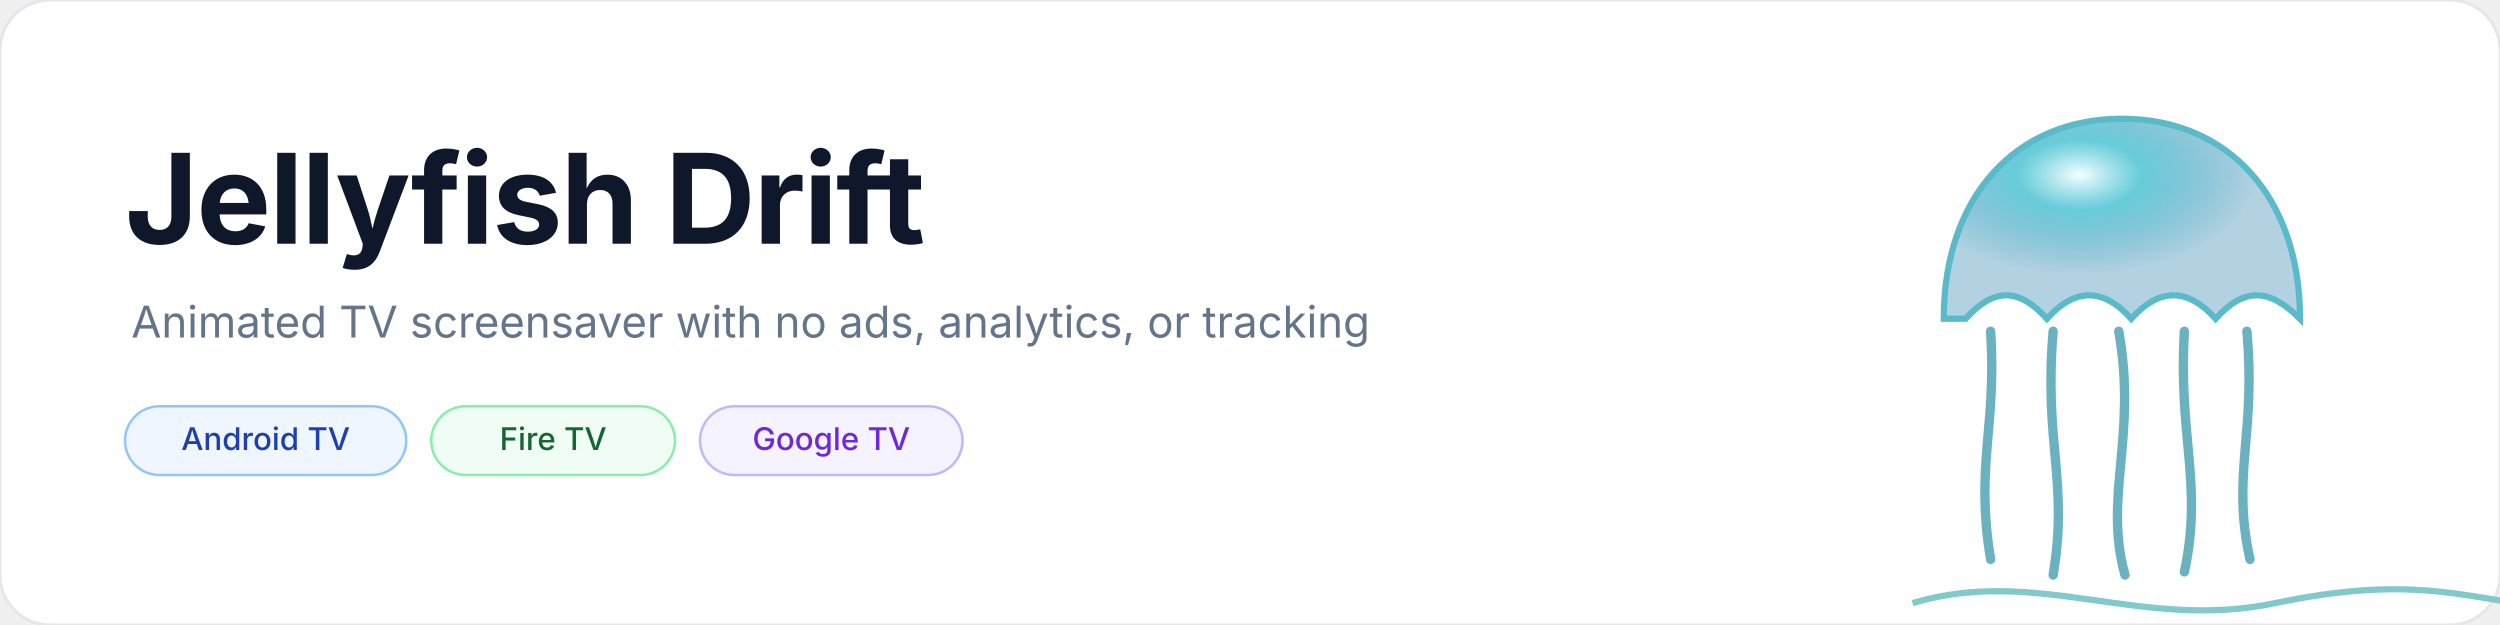
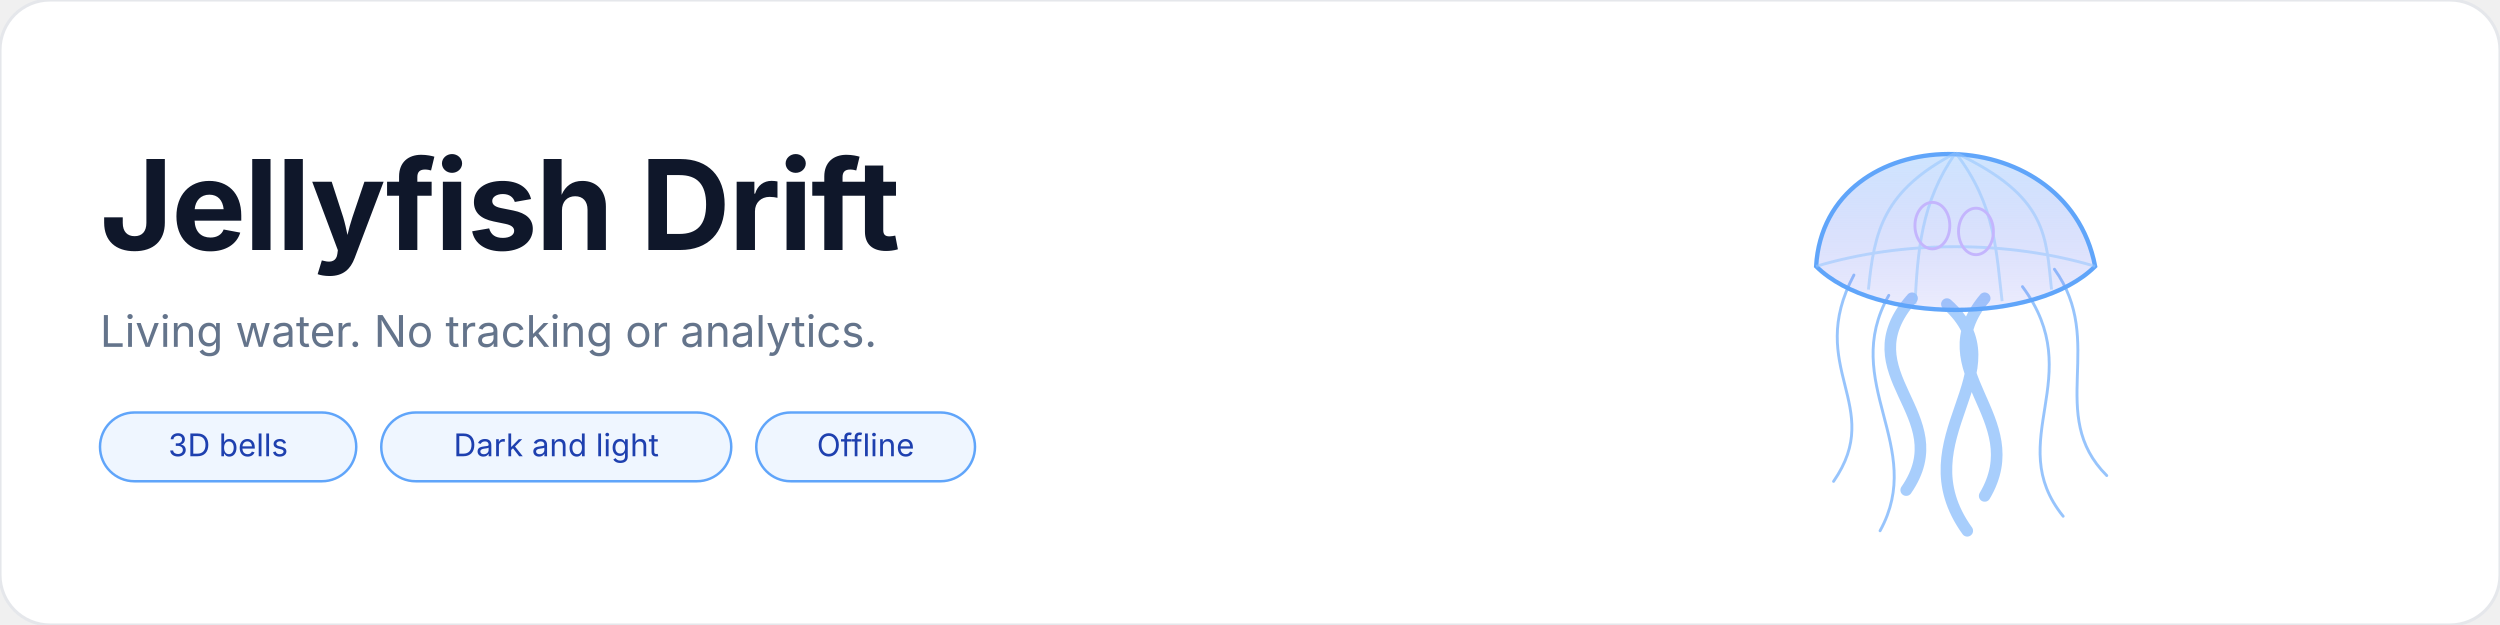
- <svg xmlns="http://www.w3.org/2000/svg" viewBox="0 0 800 200" role="img" aria-labelledby="title desc">
+ <svg xmlns="http://www.w3.org/2000/svg" width="800" height="200" viewBox="0 0 800 200" role="img" aria-label="Jellyfish Drift: no tracking or analytics">
+   <style>
+ @keyframes drift{0%,100%{transform:translate(0,0) rotate(-4deg)}50%{transform:translate(7px,-12px) rotate(5deg)}}
+ @keyframes breathe{0%,100%{transform:scale(1,1)}34%{transform:scale(.86,1.12)}65%{transform:scale(.99,1.01)}}
+ @keyframes trailing{0%,100%{transform:skewX(-5deg)}50%{transform:skewX(6deg)}}
+ .jelly{animation:drift 7.5s ease-in-out infinite;transform-box:fill-box;transform-origin:center}
+ .bell{animation:breathe 3.7s ease-in-out infinite;transform-box:fill-box;transform-origin:center}
+ .arms{animation:trailing 5.5s ease-in-out infinite;transform-box:fill-box;transform-origin:top center}
+ @media(prefers-reduced-motion:reduce){.jelly,.bell,.arms{animation:none}}
+ </style>
  <defs>
-     <linearGradient id="water" x2="0" y2="1">
-       <stop stop-color="#e6f5f4" />
-       <stop offset="1" stop-color="#c6e4e2" />
+     <linearGradient id="night">
+       <stop stop-color="#0c0a09" />
+       <stop offset="1" stop-color="#1c1917" />
    </linearGradient>
-     <radialGradient id="bell" cx="38%" cy="28%">
-       <stop stop-color="#f4ffff" stop-opacity=".95" />
-       <stop offset=".35" stop-color="#46c1d2" stop-opacity=".82" />
-       <stop offset="1" stop-color="#227eaa" stop-opacity=".35" />
-     </radialGradient>
+     <linearGradient id="gel" x2="0" y2="1">
+       <stop stop-color="#93c5fd" stop-opacity=".45" />
+       <stop offset="1" stop-color="#6366f1" stop-opacity=".12" />
+     </linearGradient>
  </defs>
  <rect width="800" height="200" rx="16" fill="#fff" stroke="#e5e7eb" />
-   <text x="40" y="78" fill="#0f172a" font-family="system-ui,-apple-system,'Segoe UI',sans-serif" font-size="40" font-weight="700" letter-spacing="-.5">Jellyfish Drift</text>
-   <text x="42" y="108" fill="#64748b" font-family="system-ui,-apple-system,'Segoe UI',sans-serif" font-size="14">Animated TV screensaver with no ads, analytics, or tracking</text>
-   <g font-family="system-ui,-apple-system,'Segoe UI',sans-serif" font-size="10" font-weight="500" text-anchor="middle">
-     <rect x="40" y="130" width="90" height="22" rx="11" fill="#eff6ff" stroke="#93c5fd" stroke-width=".8" />
-     <text x="85" y="144" fill="#1e40af">Android TV</text>
-     <rect x="138" y="130" width="78" height="22" rx="11" fill="#f0fdf4" stroke="#86efac" stroke-width=".8" />
-     <text x="177" y="144" fill="#166534">Fire TV</text>
-     <rect x="224" y="130" width="84" height="22" rx="11" fill="#f5f3ff" stroke="#c4b5fd" stroke-width=".8" />
-     <text x="266" y="144" fill="#6d28d9">Google TV</text>
+   <g font-family="system-ui, -apple-system, 'Segoe UI', sans-serif">
+     <text x="32" y="80" font-size="40" font-weight="700" letter-spacing="-.5" fill="#0f172a">Jellyfish Drift</text>
+     <text x="32" y="111" font-size="14" fill="#64748b">Living water. No tracking or analytics.</text>
+     <rect x="32" y="132" width="82" height="22" rx="11" fill="#eff6ff" stroke="#60a5fa" stroke-width=".8" />
+     <text x="73.0" y="146" fill="#1e40af" font-size="10" text-anchor="middle">3D bells</text>
+     <rect x="122" y="132" width="112" height="22" rx="11" fill="#eff6ff" stroke="#60a5fa" stroke-width=".8" />
+     <text x="178.0" y="146" fill="#1e40af" font-size="10" text-anchor="middle">Dark and light</text>
+     <rect x="242" y="132" width="70" height="22" rx="11" fill="#eff6ff" stroke="#60a5fa" stroke-width=".8" />
+     <text x="277.0" y="146" fill="#1e40af" font-size="10" text-anchor="middle">Offline</text>
  </g>
-   <g transform="translate(612 24)">
-     <path d="M10 78C10 39 33 14 67 14s57 25 57 64c-10-10-18-10-27 0-9-10-18-10-27 0-9-10-18-10-27 0-9-10-17-10-26 0Z" fill="url(#bell)" stroke="#5bbaca" stroke-width="2" />
-     <path d="M25 82c2 31-5 43 0 73M45 82c-3 36 5 48 0 78M66 82c6 34-5 53 2 78M87 82c-2 34 6 49 0 77M107 82c3 33-5 46 1 73" fill="none" stroke="#3295aa" stroke-opacity=".72" stroke-width="3" stroke-linecap="round" />
-     <path d="M0 169c40-12 73 9 116 0s60-2 84 1" fill="none" stroke="#81c9cb" stroke-width="2" />
+   <g transform="translate(570 35) scale(0.93)">
+     <g class="jelly">
+       <g class="arms" fill="none" stroke="#60a5fa" stroke-linecap="round">
+         <path d="M45 65 C22 91 61 105 43 131 M57 67 C83 90 41 113 64 145 M70 65 C49 90 86 106 70 133" stroke-width="4" opacity=".55" />
+         <path d="M25 57 C8 89 36 102 18 128 M37 64 C20 94 50 116 34 145 M83 61 C106 92 76 114 97 140 M94 55 C112 80 91 105 112 126" opacity=".65" />
+       </g>
+       <g class="bell">
+         <path d="M12 54 C15 3 98 2 108 54 C88 74 32 74 12 54Z" fill="url(#gel)" stroke="#60a5fa" stroke-width="1.5" />
+         <path d="M12 54 C42 45 78 45 108 54 M60 15 C35 28 32 42 30 62 M60 15 C48 32 47 49 46 67 M60 15 C74 33 74 50 76 66 M60 15 C92 30 91 44 93 62" fill="none" stroke="#93c5fd" opacity=".55" />
+         <ellipse cx="52" cy="40" rx="6" ry="8" fill="none" stroke="#c4b5fd" />
+         <ellipse cx="67" cy="42" rx="6" ry="8" fill="none" stroke="#c4b5fd" />
+       </g>
+     </g>
  </g>
</svg>
